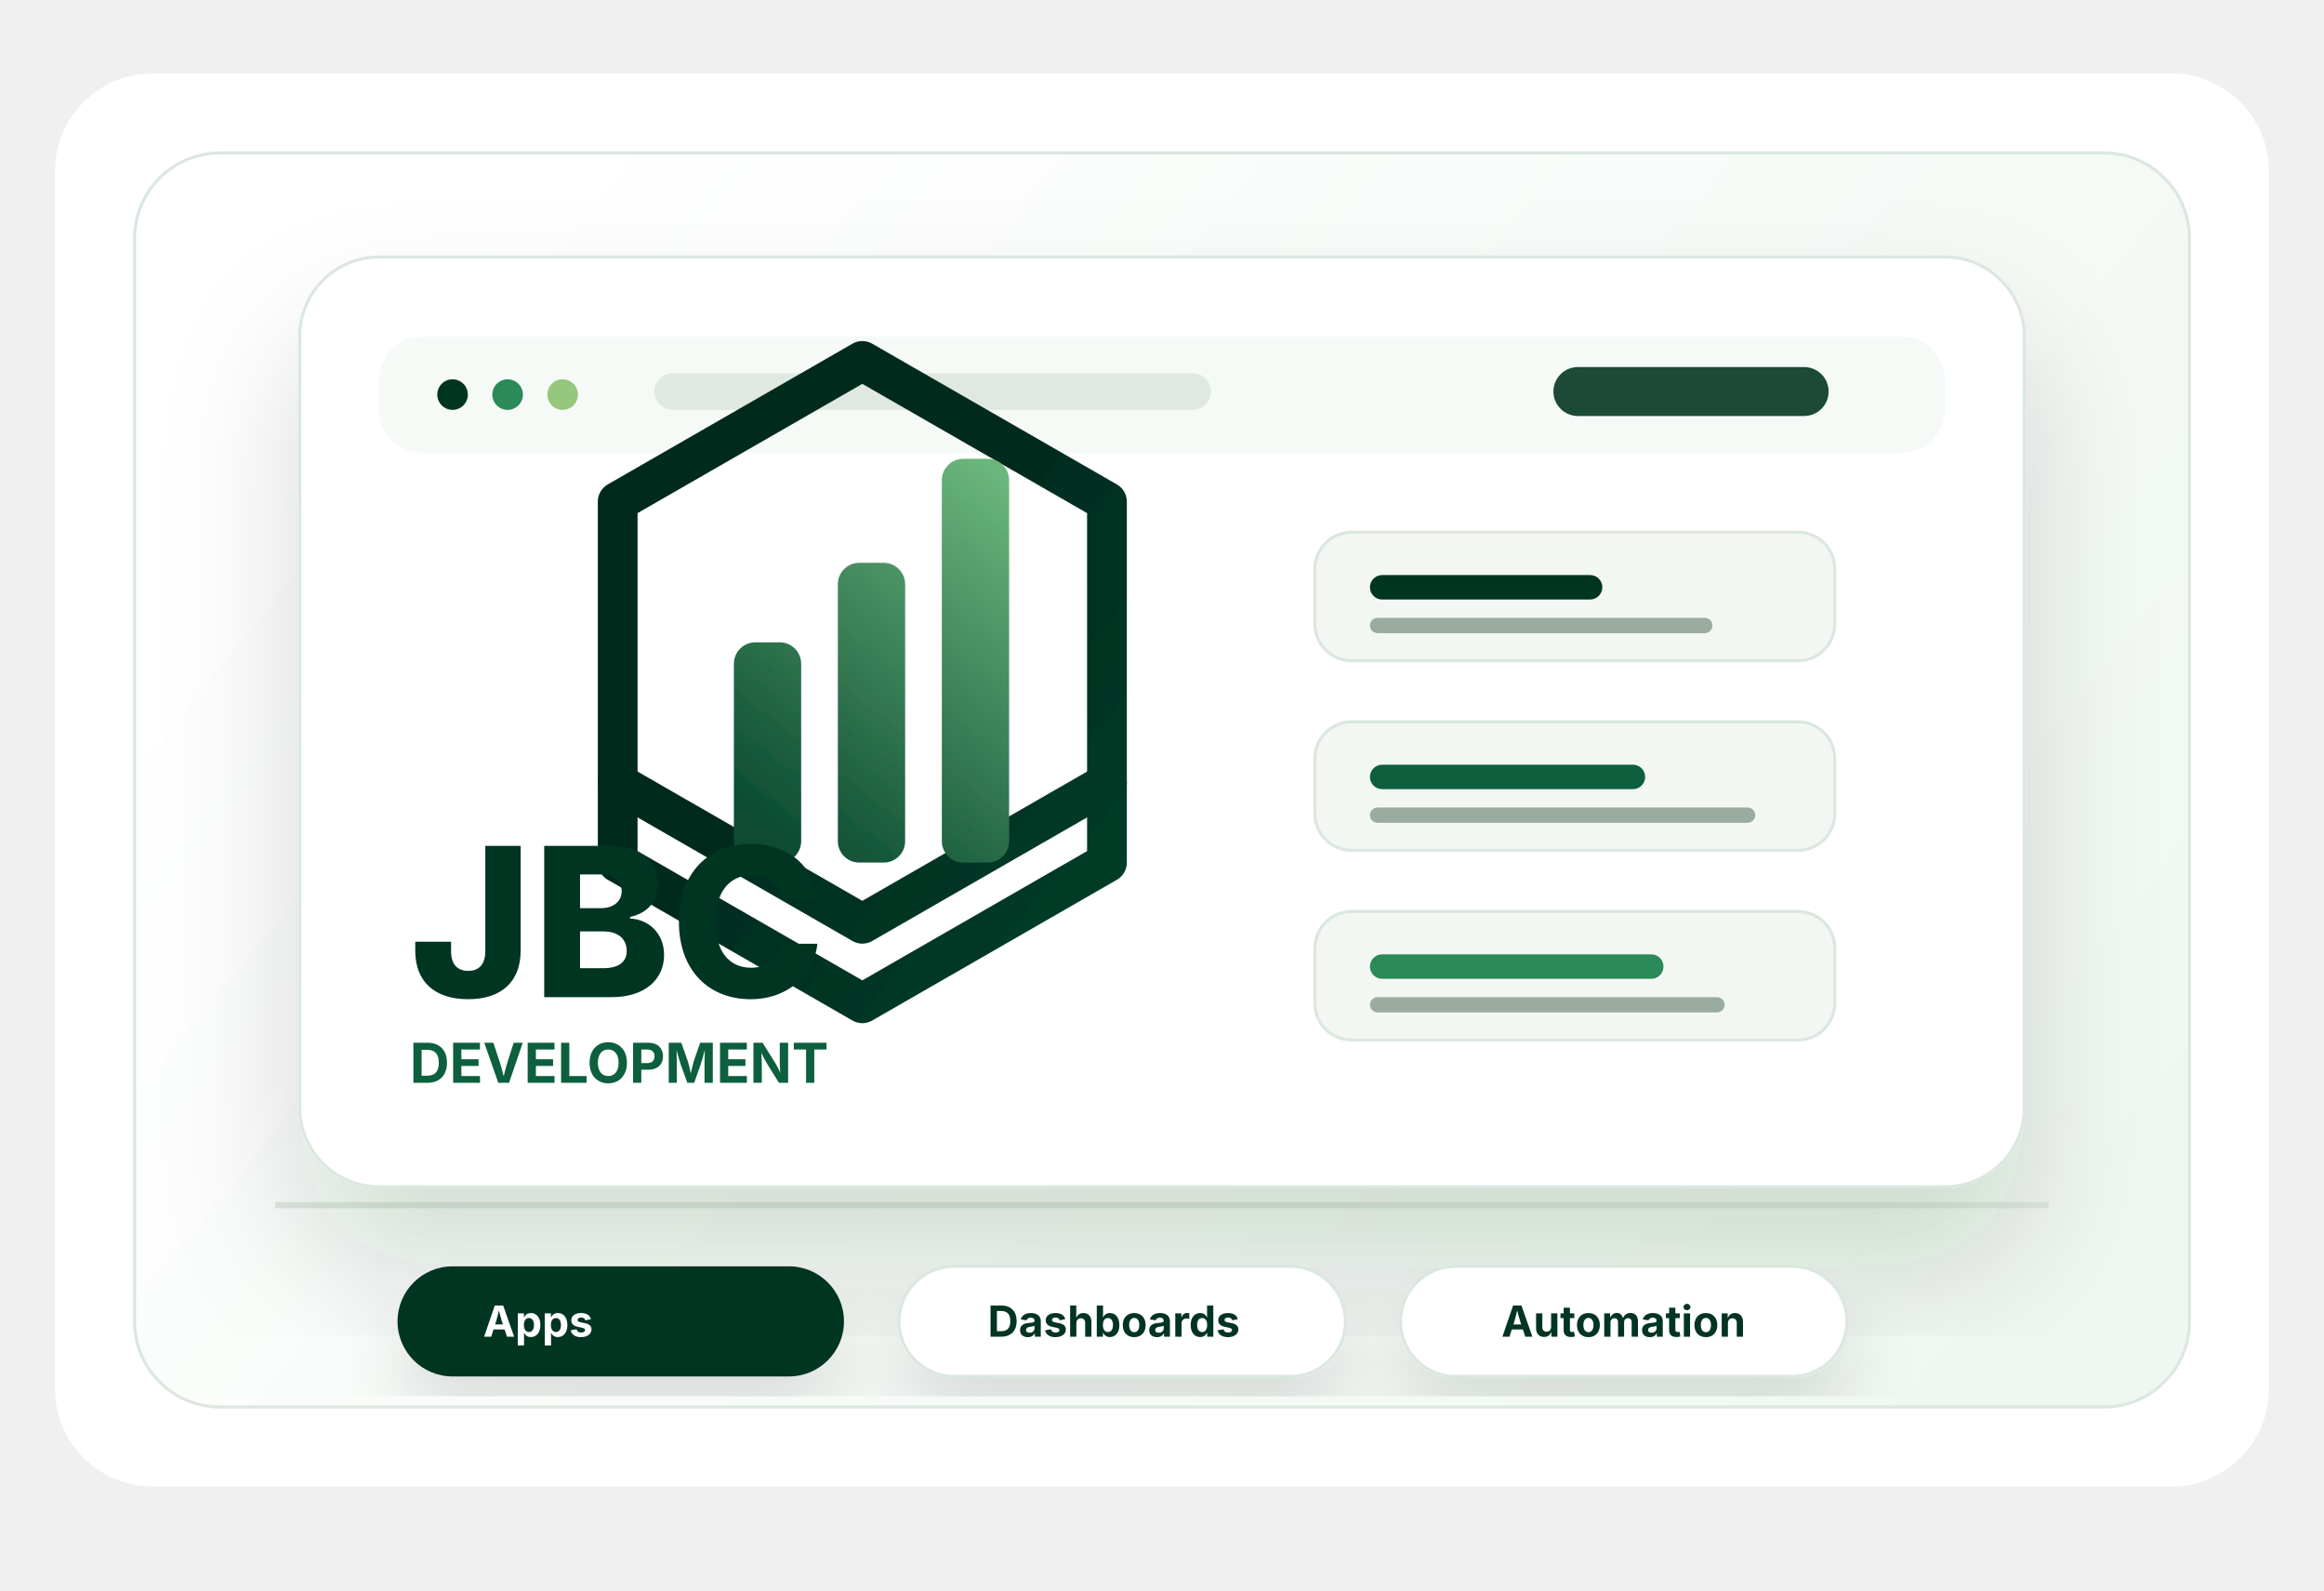
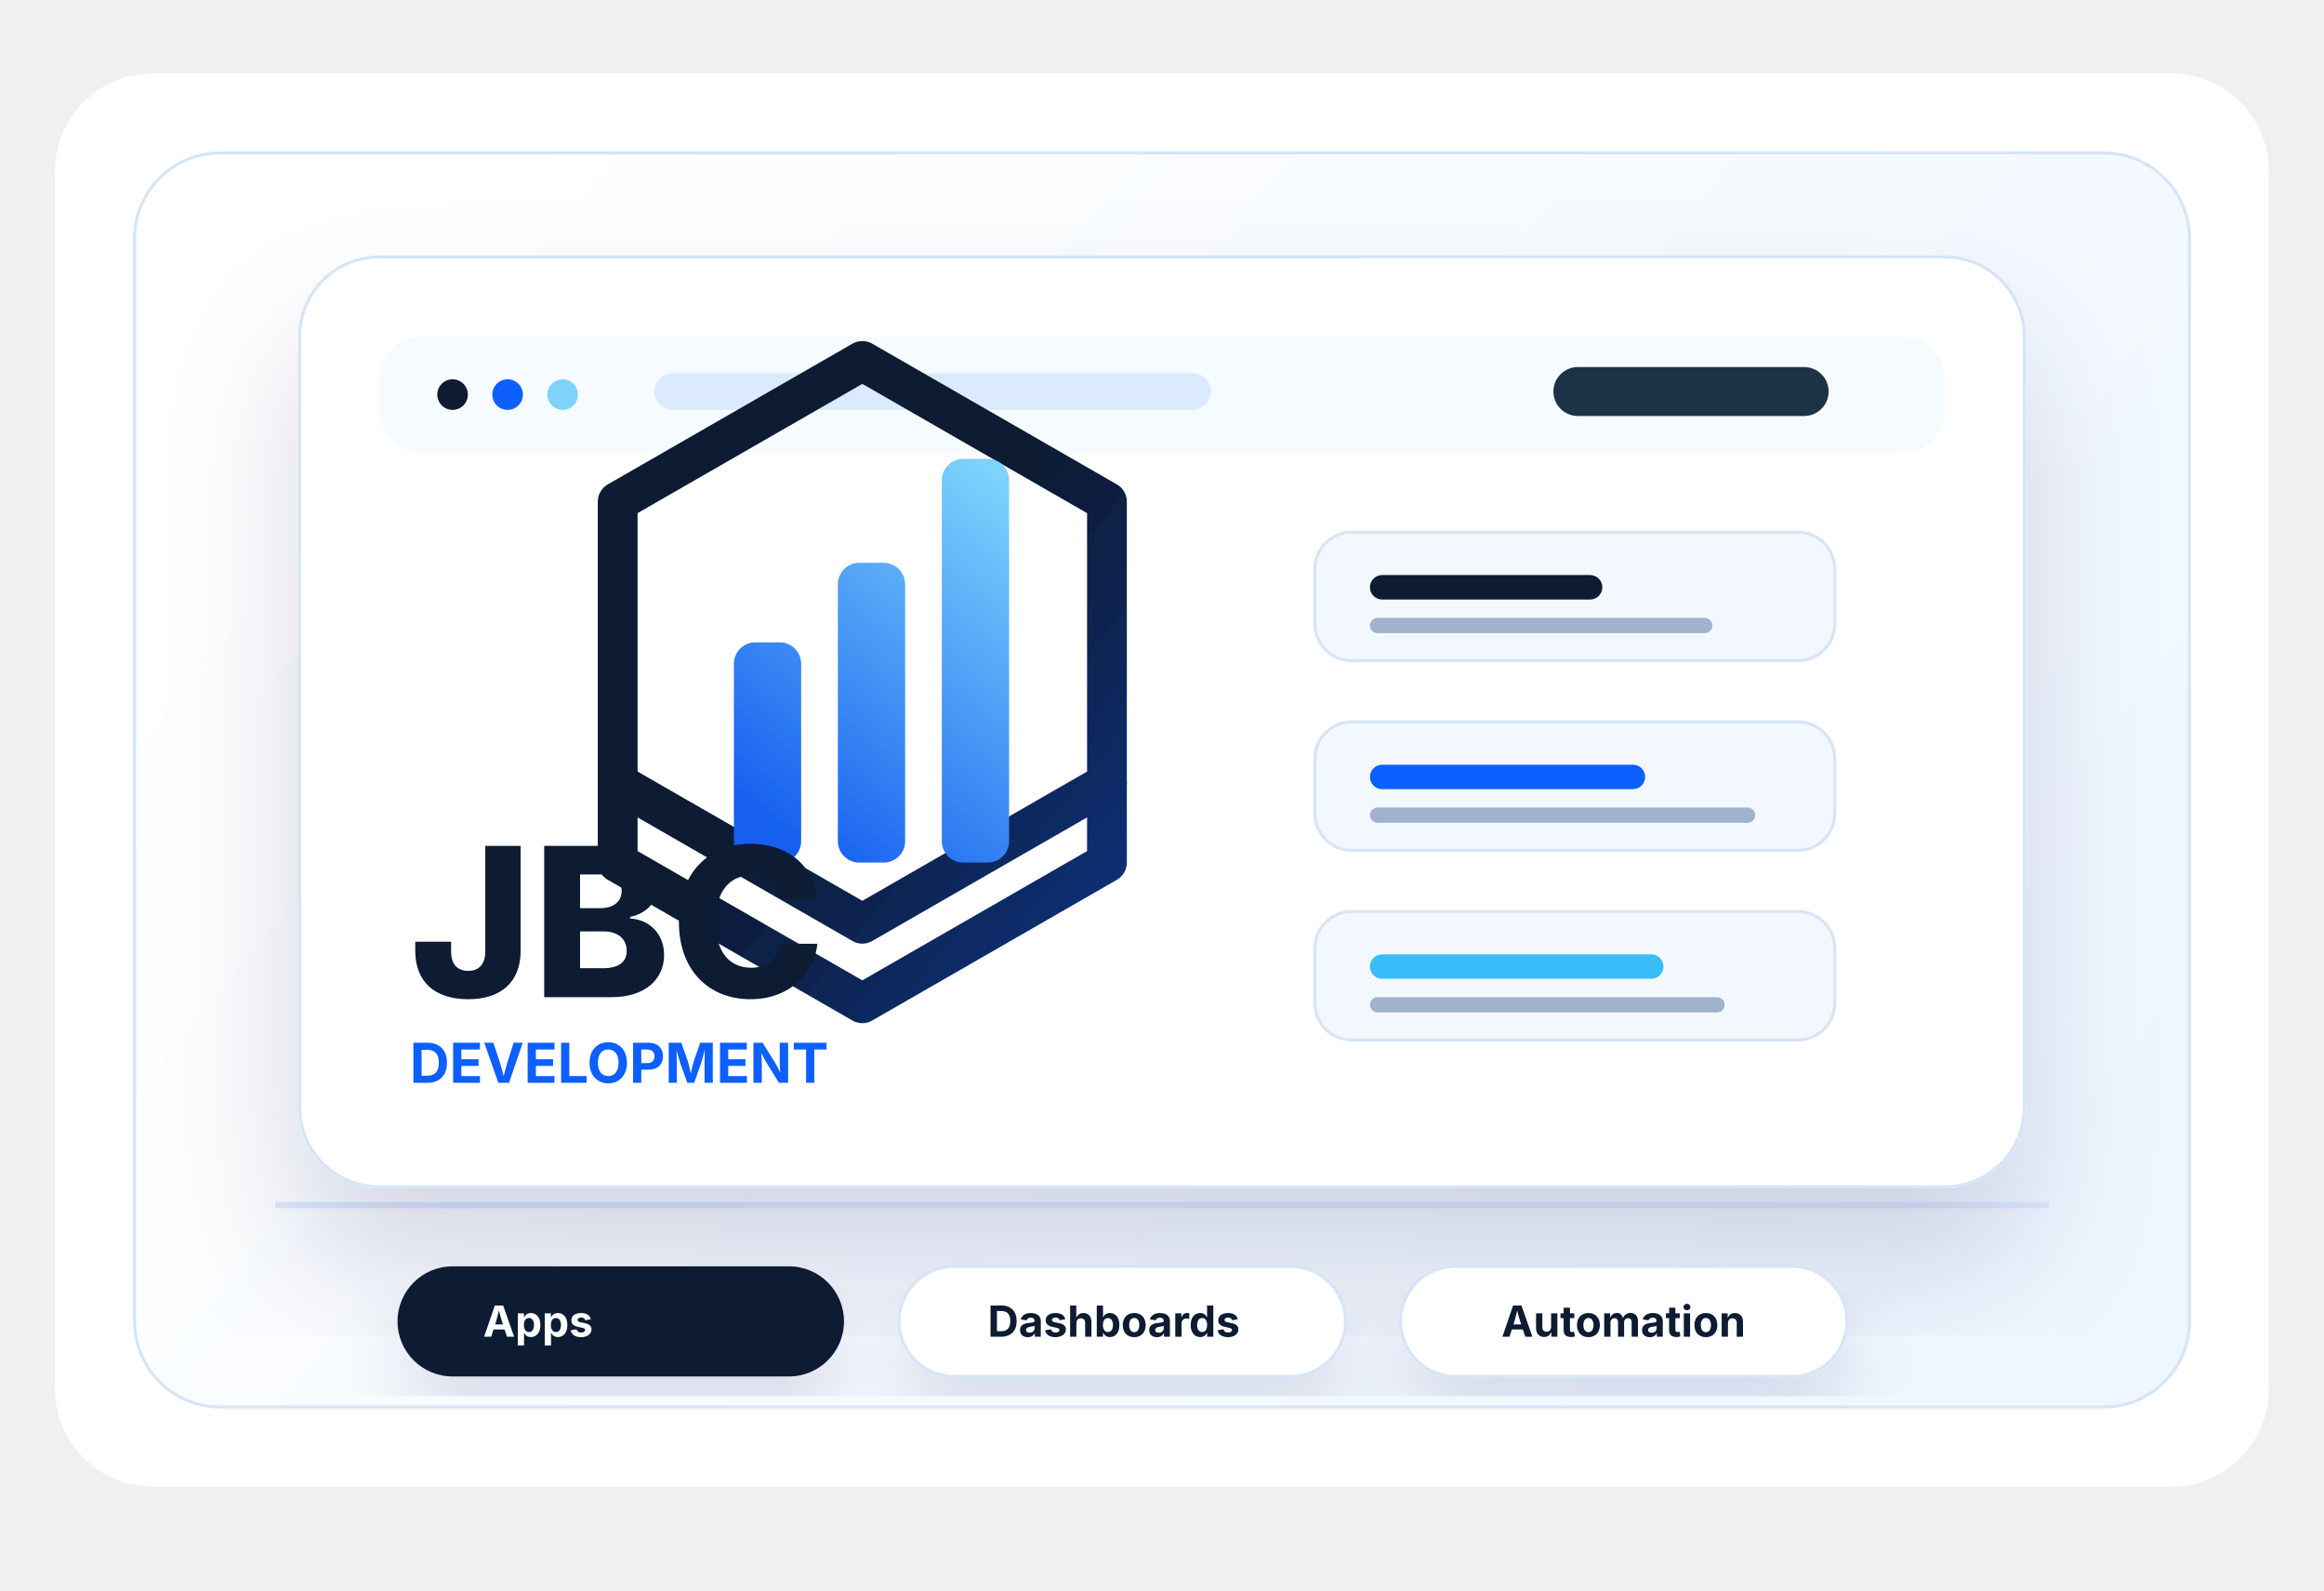
<svg xmlns="http://www.w3.org/2000/svg" viewBox="0 0 760 520" role="img" aria-label="JBC Development software workspace">
  <defs>
-     <linearGradient id="deep-green" x1="120" y1="52" x2="620" y2="466" gradientUnits="userSpaceOnUse">
-       <stop offset="0" stop-color="#062c1f" />
-       <stop offset=".52" stop-color="#075f3d" />
-       <stop offset="1" stop-color="#021811" />
+     <linearGradient id="deep-blue" x1="120" y1="52" x2="620" y2="466" gradientUnits="userSpaceOnUse">
+       <stop offset="0" stop-color="#071a33" />
+       <stop offset=".52" stop-color="#0b5fff" />
+       <stop offset="1" stop-color="#020817" />
    </linearGradient>
-     <linearGradient id="bar-green" x1="246" y1="230" x2="332" y2="122" gradientUnits="userSpaceOnUse">
-       <stop offset="0" stop-color="#0b4b32" />
-       <stop offset="1" stop-color="#6bb67c" />
+     <linearGradient id="bar-blue" x1="246" y1="230" x2="332" y2="122" gradientUnits="userSpaceOnUse">
+       <stop offset="0" stop-color="#155eef" />
+       <stop offset="1" stop-color="#7dd3fc" />
    </linearGradient>
    <linearGradient id="glass" x1="144" y1="66" x2="640" y2="468" gradientUnits="userSpaceOnUse">
      <stop offset="0" stop-color="#ffffff" />
-       <stop offset="1" stop-color="#f0f7f2" />
+       <stop offset="1" stop-color="#eef6ff" />
    </linearGradient>
    <filter id="panel-shadow" x="-14%" y="-16%" width="128%" height="132%">
-       <feDropShadow dx="0" dy="26" stdDeviation="22" flood-color="#082418" flood-opacity=".15" />
+       <feDropShadow dx="0" dy="26" stdDeviation="22" flood-color="#08214c" flood-opacity=".15" />
    </filter>
    <filter id="small-shadow" x="-18%" y="-18%" width="136%" height="136%">
-       <feDropShadow dx="0" dy="14" stdDeviation="12" flood-color="#082418" flood-opacity=".12" />
+       <feDropShadow dx="0" dy="14" stdDeviation="12" flood-color="#08214c" flood-opacity=".12" />
    </filter>
  </defs>
  <rect x="18" y="24" width="724" height="462" rx="32" fill="#ffffff" />
-   <rect x="44" y="50" width="672" height="410" rx="28" fill="url(#glass)" stroke="#dbe7df" />
-   <path d="M90 394h580" stroke="#dfe9e2" stroke-width="2" />
+   <rect x="44" y="50" width="672" height="410" rx="28" fill="url(#glass)" stroke="#d6e5f7" />
+   <path d="M90 394h580" stroke="#dbeafe" stroke-width="2" />
  <g filter="url(#panel-shadow)">
-     <rect x="98" y="84" width="564" height="304" rx="26" fill="#ffffff" stroke="#dbe7df" />
-     <rect x="124" y="110" width="512" height="38" rx="14" fill="#f6faf7" />
-     <circle cx="148" cy="129" r="5" fill="#063522" />
-     <circle cx="166" cy="129" r="5" fill="#2c8a58" />
-     <circle cx="184" cy="129" r="5" fill="#95c77b" />
-     <rect x="214" y="122" width="182" height="12" rx="6" fill="#dfe9e2" />
-     <rect x="508" y="120" width="90" height="16" rx="8" fill="#063522" opacity=".9" />
+     <rect x="98" y="84" width="564" height="304" rx="26" fill="#ffffff" stroke="#d6e5f7" />
+     <rect x="124" y="110" width="512" height="38" rx="14" fill="#f6fbff" />
+     <circle cx="148" cy="129" r="5" fill="#071a33" />
+     <circle cx="166" cy="129" r="5" fill="#0b5fff" />
+     <circle cx="184" cy="129" r="5" fill="#7dd3fc" />
+     <rect x="214" y="122" width="182" height="12" rx="6" fill="#dbeafe" />
+     <rect x="508" y="120" width="90" height="16" rx="8" fill="#071a33" opacity=".9" />
    <g transform="translate(164 168)">
-       <path d="M118-50 198-4v92l-80 46-80-46V-4l80-46Z" fill="none" stroke="url(#deep-green)" stroke-width="13" stroke-linejoin="round" />
-       <path d="M38 88v26l80 46 80-46V88" fill="none" stroke="url(#deep-green)" stroke-width="13" stroke-linecap="round" stroke-linejoin="round" />
-       <rect x="76" y="42" width="22" height="72" rx="7" fill="url(#bar-green)" />
-       <rect x="110" y="16" width="22" height="98" rx="7" fill="url(#bar-green)" />
-       <rect x="144" y="-18" width="22" height="132" rx="7" fill="url(#bar-green)" />
+       <path d="M118-50 198-4v92l-80 46-80-46V-4l80-46Z" fill="none" stroke="url(#deep-blue)" stroke-width="13" stroke-linejoin="round" />
+       <path d="M38 88v26l80 46 80-46V88" fill="none" stroke="url(#deep-blue)" stroke-width="13" stroke-linecap="round" stroke-linejoin="round" />
+       <rect x="76" y="42" width="22" height="72" rx="7" fill="url(#bar-blue)" />
+       <rect x="110" y="16" width="22" height="98" rx="7" fill="url(#bar-blue)" />
+       <rect x="144" y="-18" width="22" height="132" rx="7" fill="url(#bar-blue)" />
    </g>
-     <text x="134" y="326" fill="#063522" font-family="Inter, Arial, sans-serif" font-size="68" font-weight="800">JBC</text>
-     <text x="134" y="354" fill="#0b5f3e" font-family="Inter, Arial, sans-serif" font-size="18" font-weight="700">DEVELOPMENT</text>
+     <text x="134" y="326" fill="#071a33" font-family="Inter, Arial, sans-serif" font-size="68" font-weight="800">JBC</text>
+     <text x="134" y="354" fill="#0b5fff" font-family="Inter, Arial, sans-serif" font-size="18" font-weight="700">DEVELOPMENT</text>
    <g transform="translate(430 174)">
-       <rect x="0" y="0" width="170" height="42" rx="12" fill="#f2f7f4" stroke="#dbe7df" />
-       <rect x="18" y="14" width="76" height="8" rx="4" fill="#063522" />
-       <rect x="18" y="28" width="112" height="5" rx="2.5" fill="#9aaca0" />
-       <rect x="0" y="62" width="170" height="42" rx="12" fill="#f2f7f4" stroke="#dbe7df" />
-       <rect x="18" y="76" width="90" height="8" rx="4" fill="#0b5f3e" />
-       <rect x="18" y="90" width="126" height="5" rx="2.5" fill="#9aaca0" />
-       <rect x="0" y="124" width="170" height="42" rx="12" fill="#f2f7f4" stroke="#dbe7df" />
-       <rect x="18" y="138" width="96" height="8" rx="4" fill="#2c8a58" />
-       <rect x="18" y="152" width="116" height="5" rx="2.5" fill="#9aaca0" />
+       <rect x="0" y="0" width="170" height="42" rx="12" fill="#f3f8ff" stroke="#d6e5f7" />
+       <rect x="18" y="14" width="76" height="8" rx="4" fill="#071a33" />
+       <rect x="18" y="28" width="112" height="5" rx="2.5" fill="#9fb3cc" />
+       <rect x="0" y="62" width="170" height="42" rx="12" fill="#f3f8ff" stroke="#d6e5f7" />
+       <rect x="18" y="76" width="90" height="8" rx="4" fill="#0b5fff" />
+       <rect x="18" y="90" width="126" height="5" rx="2.5" fill="#9fb3cc" />
+       <rect x="0" y="124" width="170" height="42" rx="12" fill="#f3f8ff" stroke="#d6e5f7" />
+       <rect x="18" y="138" width="96" height="8" rx="4" fill="#38bdf8" />
+       <rect x="18" y="152" width="116" height="5" rx="2.5" fill="#9fb3cc" />
    </g>
  </g>
  <g filter="url(#small-shadow)">
-     <rect x="130" y="414" width="146" height="36" rx="18" fill="#063522" />
+     <rect x="130" y="414" width="146" height="36" rx="18" fill="#071a33" />
    <text x="158" y="437" fill="#ffffff" font-family="Inter, Arial, sans-serif" font-size="14" font-weight="700">Apps</text>
-     <rect x="294" y="414" width="146" height="36" rx="18" fill="#ffffff" stroke="#dbe7df" />
-     <text x="323" y="437" fill="#063522" font-family="Inter, Arial, sans-serif" font-size="14" font-weight="700">Dashboards</text>
-     <rect x="458" y="414" width="146" height="36" rx="18" fill="#ffffff" stroke="#dbe7df" />
-     <text x="491" y="437" fill="#063522" font-family="Inter, Arial, sans-serif" font-size="14" font-weight="700">Automation</text>
+     <rect x="294" y="414" width="146" height="36" rx="18" fill="#ffffff" stroke="#d6e5f7" />
+     <text x="323" y="437" fill="#071a33" font-family="Inter, Arial, sans-serif" font-size="14" font-weight="700">Dashboards</text>
+     <rect x="458" y="414" width="146" height="36" rx="18" fill="#ffffff" stroke="#d6e5f7" />
+     <text x="491" y="437" fill="#071a33" font-family="Inter, Arial, sans-serif" font-size="14" font-weight="700">Automation</text>
  </g>
</svg>
